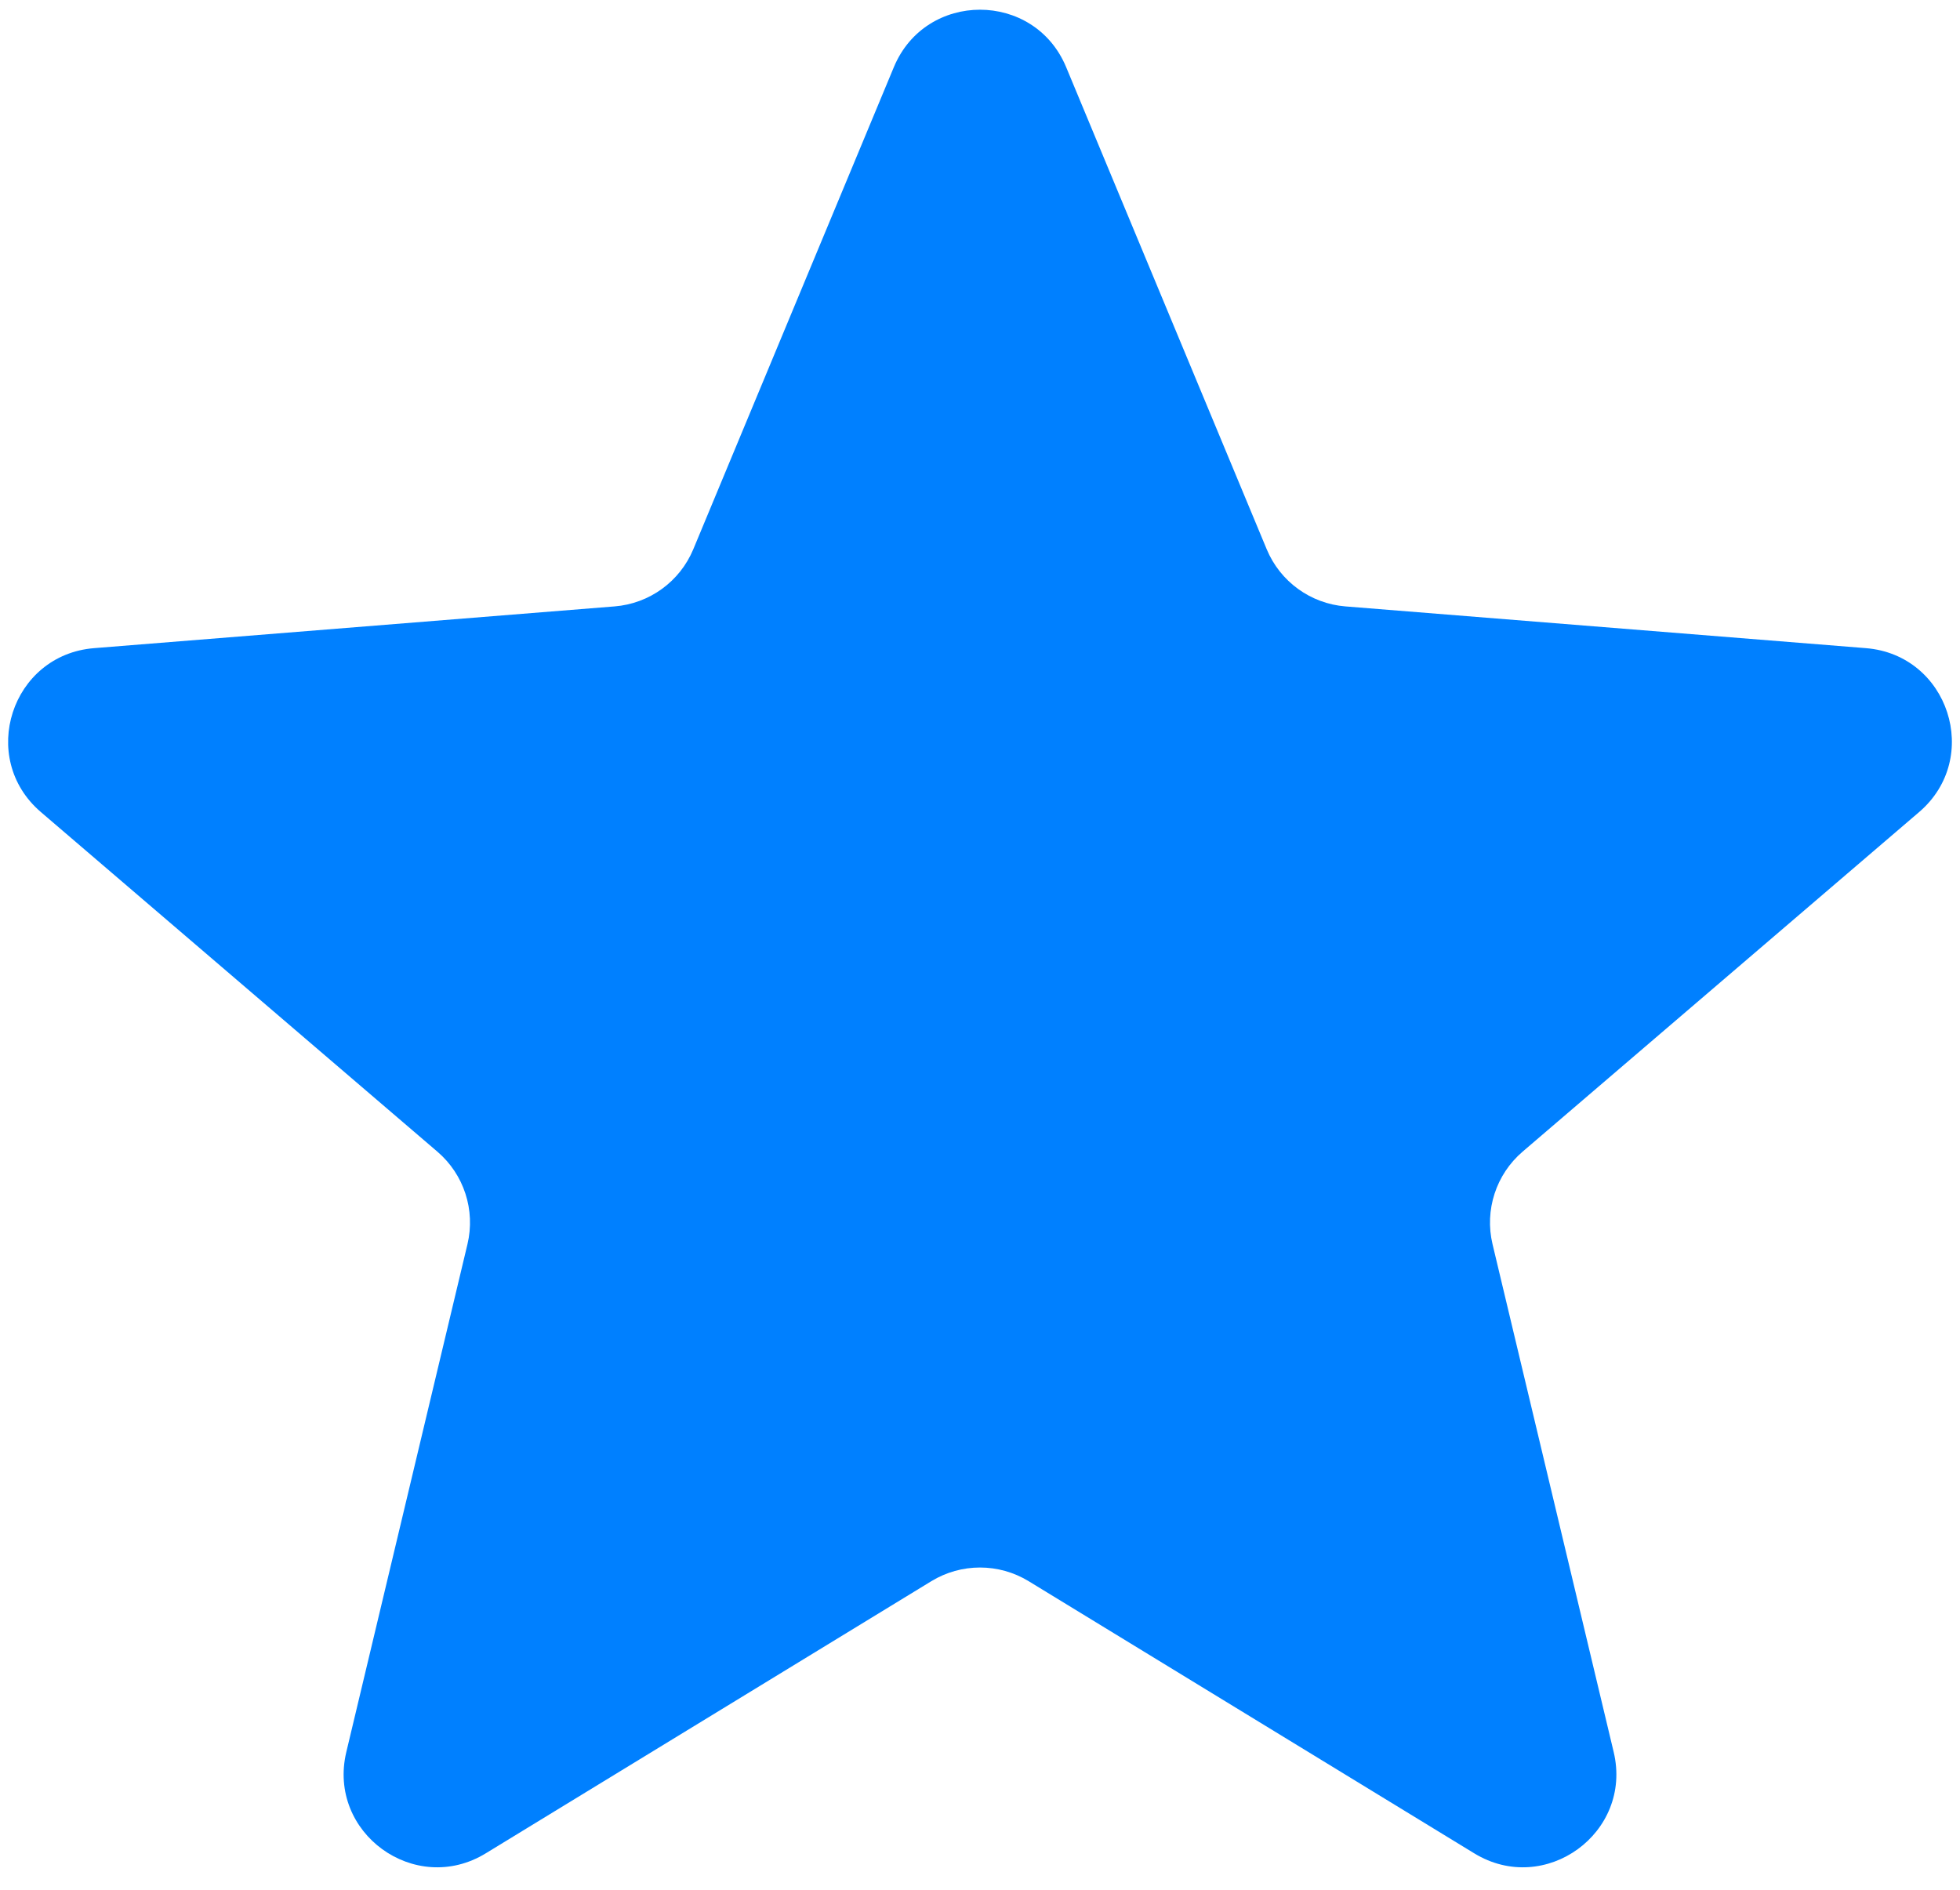
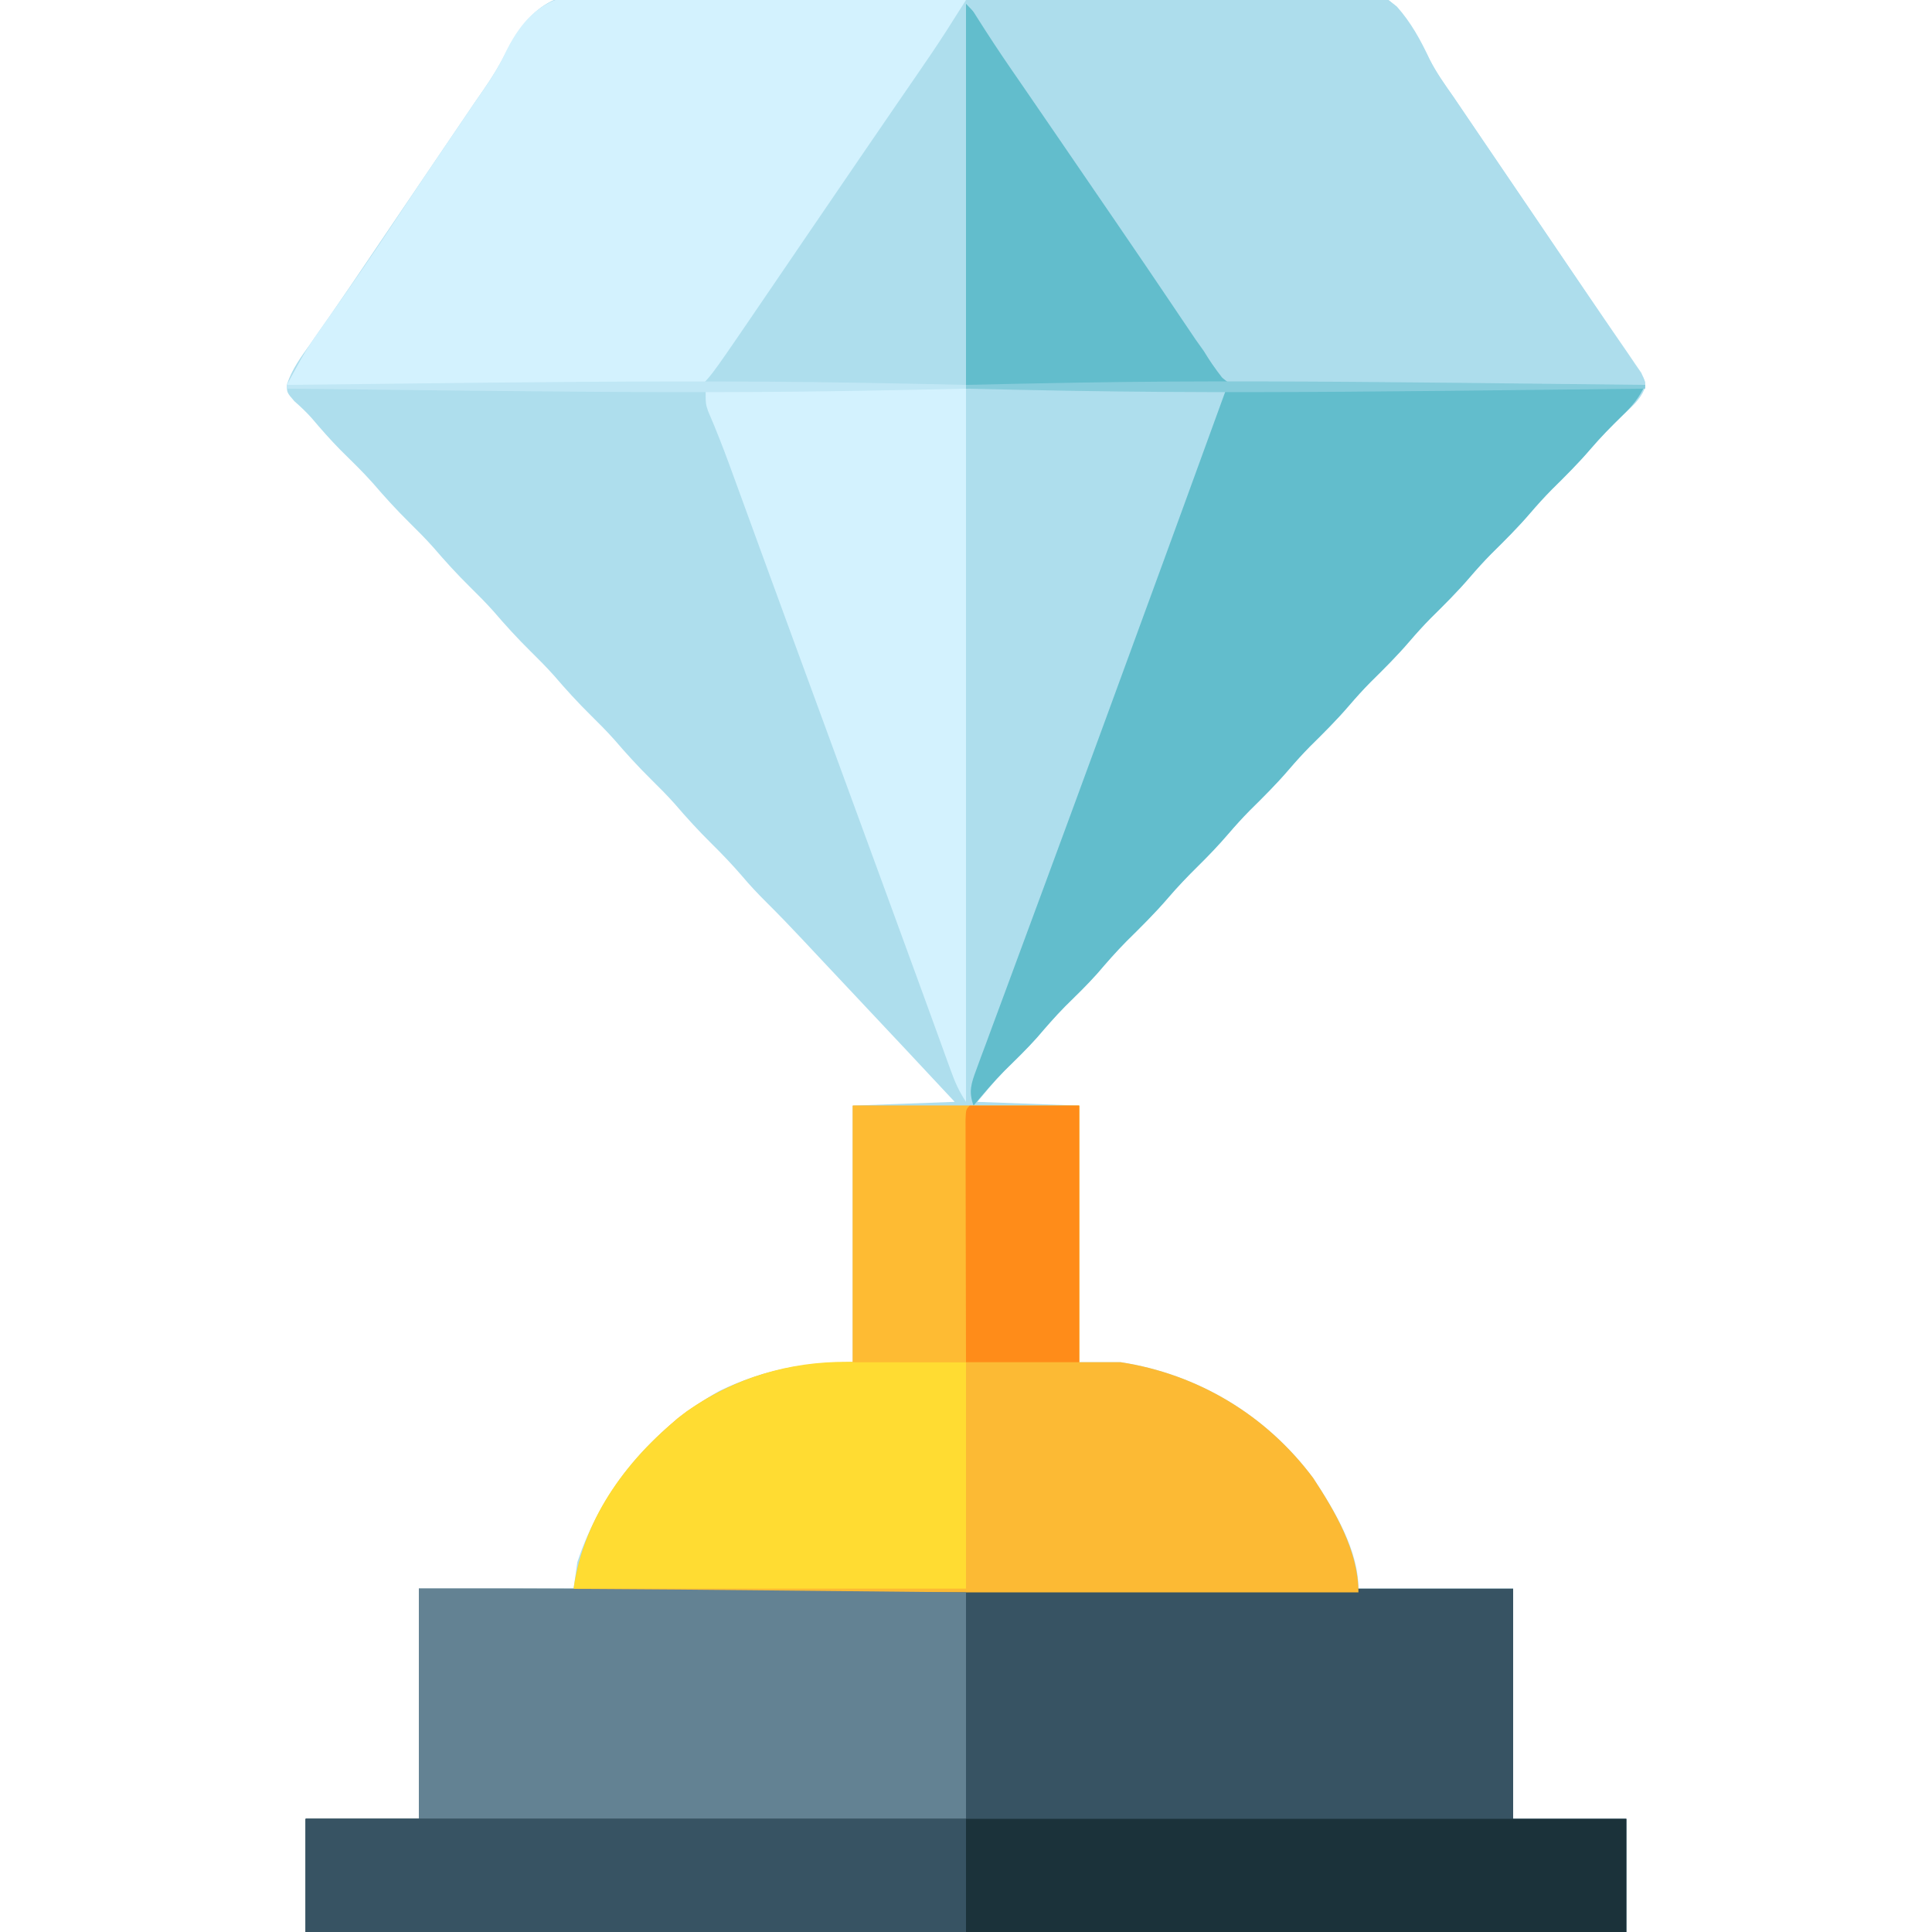
- <svg xmlns="http://www.w3.org/2000/svg" width="84" height="81" viewBox="0 0 84 81" fill="none">
-   <path d="M38.307 2.88C39.673 -0.405 44.327 -0.405 45.693 2.88L54.287 23.541C54.863 24.926 56.165 25.872 57.66 25.992L79.966 27.781C83.513 28.065 84.951 32.491 82.249 34.806L65.254 49.363C64.115 50.339 63.618 51.87 63.966 53.329L69.158 75.096C69.983 78.557 66.218 81.293 63.182 79.438L44.085 67.773C42.805 66.992 41.195 66.992 39.915 67.773L20.818 79.438C17.782 81.293 14.017 78.557 14.842 75.096L20.034 53.329C20.382 51.87 19.885 50.339 18.746 49.364L1.751 34.806C-0.951 32.491 0.487 28.065 4.034 27.781L26.34 25.992C27.835 25.872 29.137 24.926 29.713 23.541L38.307 2.88Z" fill="#0080FF" />
+ <svg xmlns="http://www.w3.org/2000/svg" version="1.1" width="512" height="512">
+   <path d="M0 0 C2.189 -0.024 4.378 -0.056 6.568 -0.096 C12.487 -0.177 18.4 -0.146 24.319 -0.089 C30.528 -0.043 36.736 -0.085 42.944 -0.114 C54.035 -0.149 65.124 -0.093 76.215 -0.001 C86.25 0.079 96.281 0.065 106.316 -0.018 C117.999 -0.114 129.679 -0.15 141.361 -0.097 C147.535 -0.069 153.706 -0.065 159.88 -0.124 C165.687 -0.176 171.487 -0.14 177.294 -0.036 C179.417 -0.012 181.541 -0.019 183.665 -0.059 C199.239 -0.324 199.239 -0.324 204.268 4.084 C207.911 8.361 210.566 13.067 213.08 18.07 C214.898 21.534 217.116 24.688 219.363 27.884 C220.185 29.091 221.004 30.3 221.822 31.51 C222.434 32.413 222.434 32.413 223.059 33.334 C224.387 35.29 225.713 37.247 227.04 39.204 C231.854 46.306 236.674 53.403 241.498 60.498 C244.62 65.089 247.733 69.687 250.843 74.286 C253.166 77.717 255.506 81.137 257.858 84.549 C259.019 86.236 260.174 87.926 261.327 89.618 C262.752 91.709 264.187 93.793 265.632 95.87 C266.259 96.795 266.886 97.72 267.531 98.673 C268.363 99.882 268.363 99.882 269.212 101.116 C270.266 103.329 270.266 103.329 270.064 105.477 C268.847 108.3 266.859 109.975 264.641 112.079 C261.529 115.094 258.513 118.093 255.703 121.392 C252.475 125.167 248.988 128.624 245.453 132.11 C243.468 134.123 241.605 136.184 239.766 138.329 C236.514 142.123 233.008 145.603 229.453 149.11 C227.468 151.123 225.605 153.184 223.766 155.329 C220.514 159.123 217.008 162.603 213.453 166.11 C211.468 168.123 209.605 170.184 207.766 172.329 C204.514 176.123 201.008 179.603 197.453 183.11 C195.468 185.123 193.605 187.184 191.766 189.329 C188.514 193.123 185.008 196.603 181.453 200.11 C179.468 202.123 177.605 204.184 175.766 206.329 C172.514 210.123 169.008 213.603 165.453 217.11 C163.468 219.123 161.605 221.184 159.766 223.329 C157.219 226.301 154.552 229.081 151.766 231.829 C149 234.557 146.353 237.314 143.828 240.267 C140.321 244.36 136.508 248.101 132.676 251.888 C129.997 254.601 127.52 257.437 125.043 260.333 C122.316 263.396 119.372 266.231 116.453 269.11 C113.866 271.734 111.482 274.493 109.086 277.29 C106.353 280.351 103.419 283.198 100.477 286.056 C97.926 288.678 95.608 291.519 93.266 294.329 C106.631 294.824 106.631 294.824 120.266 295.329 C120.266 317.769 120.266 340.209 120.266 363.329 C123.896 363.329 127.526 363.329 131.266 363.329 C151.724 366.481 169.856 377.362 182.277 394.028 C187.807 402.437 194.266 413.041 194.266 423.329 C207.796 423.329 221.326 423.329 235.266 423.329 C235.266 443.459 235.266 463.589 235.266 484.329 C245.166 484.329 255.066 484.329 265.266 484.329 C265.266 494.229 265.266 504.129 265.266 514.329 C149.766 514.329 34.266 514.329 -84.734 514.329 C-84.734 504.429 -84.734 494.529 -84.734 484.329 C-74.834 484.329 -64.934 484.329 -54.734 484.329 C-54.734 464.199 -54.734 444.069 -54.734 423.329 C-41.204 423.329 -27.674 423.329 -13.734 423.329 C-13.404 421.019 -13.074 418.709 -12.734 416.329 C-6.307 396.946 7.139 380.906 24.938 370.935 C36.566 365.325 47.307 363.329 60.266 363.329 C60.266 340.889 60.266 318.449 60.266 295.329 C73.631 294.834 73.631 294.834 87.266 294.329 C78.657 285.093 70.03 275.877 61.371 266.688 C58.557 263.702 55.748 260.713 52.941 257.72 C52.232 256.964 51.522 256.207 50.791 255.428 C49.445 253.994 48.1 252.56 46.756 251.125 C43.721 247.893 40.658 244.703 37.512 241.579 C35.198 239.281 32.989 236.953 30.891 234.454 C28.299 231.444 25.593 228.618 22.766 225.829 C19.358 222.468 16.191 218.992 13.078 215.36 C11.055 213.093 8.929 210.963 6.766 208.829 C3.358 205.468 0.191 201.992 -2.922 198.36 C-4.945 196.093 -7.071 193.963 -9.234 191.829 C-12.642 188.468 -15.809 184.992 -18.922 181.36 C-20.945 179.093 -23.071 176.963 -25.234 174.829 C-28.642 171.468 -31.809 167.992 -34.922 164.36 C-36.945 162.093 -39.071 159.963 -41.234 157.829 C-44.642 154.468 -47.809 150.992 -50.922 147.36 C-52.945 145.093 -55.071 142.963 -57.234 140.829 C-60.642 137.468 -63.809 133.992 -66.922 130.36 C-69.658 127.293 -72.606 124.449 -75.531 121.563 C-78.206 118.85 -80.694 116.012 -83.156 113.106 C-84.6 111.48 -86.106 110.078 -87.734 108.642 C-89.734 106.329 -89.734 106.329 -89.688 104.177 C-88.318 100.085 -85.976 96.951 -83.484 93.454 C-82.29 91.744 -81.098 90.033 -79.906 88.321 C-79.243 87.372 -78.58 86.423 -77.896 85.445 C-74.24 80.176 -70.654 74.859 -67.063 69.545 C-64.811 66.213 -62.556 62.883 -60.301 59.552 C-59.844 58.877 -59.388 58.203 -58.918 57.508 C-55.66 52.695 -52.399 47.885 -49.137 43.075 C-47.757 41.041 -46.378 39.007 -44.998 36.972 C-44.137 35.703 -43.276 34.433 -42.414 33.164 C-41.624 31.999 -40.834 30.833 -40.046 29.666 C-39.239 28.48 -38.425 27.3 -37.599 26.127 C-35.26 22.766 -33.222 19.407 -31.383 15.746 C-23.58 1.015 -15.927 -0.299 0 0 Z " fill="#AEDEED" transform="translate(165.7344,-2.329102)" />
+   <path d="M0 0 C95.7 0 191.4 0 290 0 C290 20.13 290 40.26 290 61 C299.9 61 309.8 61 320 61 C320 70.9 320 80.8 320 91 C204.5 91 89 91 -30 91 C-30 81.1 -30 71.2 -30 61 C-20.1 61 -10.2 61 0 61 C0 40.87 0 20.74 0 0 Z " fill="#375363" transform="translate(111,421)" />
+   <path d="M0 0 C19.8 0 39.6 0 60 0 C60 22.44 60 44.88 60 68 C63.63 68 67.26 68 71 68 C91.458 71.152 109.59 82.033 122.012 98.699 C127.874 107.613 134 118.146 134 129 C65.36 129 -3.28 129 -74 129 C-71.622 109.973 -60.751 95.147 -46.426 82.875 C-32.491 72.104 -17.429 68 0 68 C0 45.56 0 23.12 0 0 Z " fill="#FCBA34" transform="translate(226,293)" />
+   <path d="M0 0 C3.091 3.091 5.261 5.633 7.652 9.191 C8.34 10.209 9.027 11.227 9.735 12.275 C10.825 13.902 10.825 13.902 11.938 15.562 C12.701 16.695 13.465 17.827 14.229 18.959 C15.767 21.237 17.303 23.515 18.837 25.794 C21.788 30.168 24.766 34.524 27.75 38.875 C28.8 40.408 29.849 41.94 30.898 43.473 C31.666 44.592 31.666 44.592 32.448 45.735 C35.092 49.593 37.733 53.453 40.375 57.312 C40.903 58.083 41.431 58.854 41.974 59.648 C44.948 63.993 47.914 68.343 50.871 72.699 C51.527 73.665 52.184 74.631 52.86 75.626 C54.116 77.475 55.371 79.325 56.625 81.177 C57.773 82.866 58.944 84.54 60.141 86.194 C62 89 62 89 63.229 91.87 C65.087 95.571 66.645 97.522 70 100 C77.971 102.165 86.667 101.418 94.844 101.293 C97.299 101.295 99.753 101.302 102.208 101.313 C108.653 101.33 115.096 101.281 121.541 101.219 C128.124 101.167 134.706 101.177 141.289 101.182 C154.193 101.182 167.096 101.115 180 101 C178.379 104.444 176.575 106.607 173.812 109.25 C170.914 112.079 168.13 114.92 165.5 118 C162.248 121.794 158.743 125.274 155.188 128.781 C153.203 130.794 151.339 132.854 149.5 135 C146.248 138.794 142.743 142.274 139.188 145.781 C137.203 147.794 135.339 149.854 133.5 152 C130.248 155.794 126.743 159.274 123.188 162.781 C121.203 164.794 119.339 166.854 117.5 169 C114.248 172.794 110.743 176.274 107.188 179.781 C105.203 181.794 103.339 183.854 101.5 186 C98.248 189.794 94.743 193.274 91.188 196.781 C89.203 198.794 87.339 200.854 85.5 203 C82.248 206.794 78.743 210.274 75.188 213.781 C73.203 215.794 71.339 217.854 69.5 220 C66.953 222.971 64.286 225.751 61.5 228.5 C58.734 231.228 56.087 233.985 53.562 236.938 C50.055 241.031 46.243 244.772 42.41 248.559 C39.731 251.272 37.254 254.108 34.777 257.004 C32.05 260.067 29.106 262.902 26.188 265.781 C23.599 268.406 21.214 271.167 18.816 273.965 C16.064 277.049 13.099 279.91 10.156 282.812 C7.265 285.746 4.629 288.832 2 292 C0.65 288.311 1.37 286.163 2.712 282.54 C3.317 280.883 3.317 280.883 3.934 279.193 C4.385 277.991 4.836 276.789 5.301 275.551 C5.769 274.279 6.237 273.007 6.703 271.735 C7.965 268.304 9.239 264.879 10.516 261.454 C11.852 257.862 13.176 254.265 14.501 250.669 C16.647 244.847 18.8 239.028 20.958 233.211 C23.609 226.062 26.245 218.908 28.871 211.75 C29.427 210.236 29.427 210.236 29.993 208.691 C30.721 206.707 31.449 204.722 32.177 202.738 C33.612 198.827 35.05 194.916 36.488 191.006 C41.719 176.782 46.924 162.548 52.125 148.312 C52.515 147.244 52.906 146.175 53.308 145.074 C54.438 141.983 55.566 138.892 56.695 135.801 C57.012 134.933 57.33 134.064 57.656 133.17 C61.448 122.784 65.221 112.391 69 102 C46.23 102 23.46 102 0 102 C0 68.34 0 34.68 0 0 Z " fill="#62BDCC" transform="translate(256,1)" />
+   <path d="M0 0 C14.394 -0.422 28.788 -0.737 43.187 -0.933 C49.875 -1.025 56.558 -1.153 63.243 -1.358 C69.702 -1.554 76.156 -1.661 82.617 -1.708 C85.075 -1.741 87.533 -1.806 89.989 -1.903 C108.712 -2.616 108.712 -2.616 114.175 1.731 C117.938 5.948 120.493 10.638 122.878 15.732 C124.614 19.241 126.838 22.367 129.098 25.555 C129.919 26.762 130.739 27.971 131.556 29.181 C132.168 30.084 132.168 30.084 132.793 31.005 C134.121 32.961 135.448 34.918 136.774 36.875 C141.184 43.38 145.598 49.881 150.016 56.379 C157.774 67.792 165.515 79.217 173.188 90.688 C173.878 91.716 174.568 92.745 175.279 93.804 C175.902 94.739 176.526 95.674 177.168 96.637 C177.717 97.459 178.267 98.281 178.833 99.128 C180 101 180 101 180 102 C165.779 102.211 151.558 102.368 137.336 102.466 C130.732 102.513 124.129 102.577 117.525 102.679 C111.151 102.777 104.779 102.831 98.404 102.854 C95.973 102.871 93.542 102.903 91.112 102.952 C87.704 103.017 84.301 103.026 80.892 103.022 C79.387 103.07 79.387 103.07 77.852 103.12 C73.622 103.064 71.048 102.957 67.848 100.034 C66.06 97.76 64.504 95.467 63 93 C62.291 92.005 61.582 91.01 60.851 89.985 C60.258 89.106 59.665 88.226 59.055 87.32 C58.377 86.319 57.699 85.317 57.001 84.286 C56.299 83.243 55.598 82.2 54.875 81.125 C54.125 80.015 53.375 78.906 52.624 77.796 C51.12 75.573 49.617 73.349 48.114 71.125 C45.175 66.781 42.215 62.451 39.25 58.125 C38.73 57.365 38.209 56.606 37.673 55.823 C36.636 54.308 35.598 52.793 34.561 51.278 C32.962 48.944 31.363 46.609 29.766 44.273 C29.227 43.486 28.688 42.698 28.132 41.886 C27.05 40.305 25.969 38.723 24.887 37.141 C22.11 33.08 19.328 29.022 16.539 24.969 C15.967 24.137 15.396 23.305 14.807 22.447 C13.731 20.882 12.655 19.319 11.576 17.756 C8.74 13.624 5.993 9.447 3.308 5.215 C2.686 4.235 2.064 3.255 1.423 2.246 C0.954 1.505 0.484 0.764 0 0 Z " fill="#ADDDEC" transform="translate(256,0)" />
+   <path d="M0 0 C2.494 0.034 4.988 0.059 7.482 0.077 C14.015 0.146 20.541 0.322 27.071 0.522 C33.746 0.717 40.424 0.788 47.102 0.879 C60.18 1.071 73.254 1.375 86.328 1.758 C85.226 3.497 84.123 5.235 83.02 6.973 C82.406 7.941 81.792 8.909 81.159 9.906 C78.587 13.913 75.907 17.84 73.203 21.758 C72.062 23.418 70.922 25.078 69.781 26.738 C69.207 27.573 68.633 28.407 68.041 29.267 C65.338 33.197 62.646 37.134 59.953 41.07 C59.423 41.846 58.892 42.621 58.345 43.42 C54.166 49.528 49.996 55.642 45.828 61.758 C44.566 63.608 43.305 65.458 42.043 67.309 C39.616 70.867 37.192 74.427 34.77 77.988 C19.114 100.972 19.114 100.972 16.328 103.758 C14.899 103.853 13.464 103.88 12.032 103.878 C11.105 103.879 10.178 103.881 9.223 103.882 C8.198 103.879 7.173 103.875 6.117 103.871 C4.507 103.872 4.507 103.872 2.865 103.872 C-0.7 103.871 -4.266 103.863 -7.832 103.855 C-10.297 103.854 -12.762 103.852 -15.226 103.851 C-21.728 103.847 -28.23 103.838 -34.732 103.826 C-41.361 103.816 -47.99 103.812 -54.619 103.807 C-67.637 103.796 -80.654 103.779 -93.672 103.758 C-92.878 102.315 -92.082 100.874 -91.285 99.433 C-90.842 98.63 -90.399 97.827 -89.943 97 C-88.483 94.425 -86.887 92 -85.176 89.586 C-84.543 88.686 -83.909 87.786 -83.257 86.859 C-82.59 85.918 -81.922 84.977 -81.234 84.008 C-76.064 76.647 -70.95 69.259 -65.984 61.758 C-59.224 51.553 -52.361 41.42 -45.482 31.295 C-45.089 30.713 -44.695 30.131 -44.29 29.532 C-43.441 28.286 -42.582 27.047 -41.71 25.817 C-39.288 22.357 -37.228 18.948 -35.434 15.12 C-27.276 -1.164 -16.892 -0.671 0 0 Z " fill="#D3F2FE" transform="translate(169.6719,-1.757812)" />
+   <path d="M0 0 C115.5 0 231 0 350 0 C350 9.9 350 19.8 350 30 C234.5 30 119 30 0 30 C0 20.1 0 10.2 0 0 Z " fill="#1B323A" transform="translate(81,482)" />
+   <path d="M0 0 C30.679 -0.056 61.348 0.145 92.026 0.464 C99.094 0.536 106.163 0.606 113.231 0.676 C123.821 0.782 134.41 0.891 145 1 C145 20.8 145 40.6 145 61 C97.15 61 49.3 61 0 61 C0 40.87 0 20.74 0 0 Z " fill="#638293" transform="translate(111,421)" />
+   <path d="M0 0 C22.77 0 45.54 0 69 0 C69 62.37 69 124.74 69 189 C67.101 186.152 66.084 183.785 64.926 180.586 C64.513 179.453 64.101 178.321 63.676 177.154 C63.221 175.895 62.767 174.635 62.312 173.375 C61.831 172.05 61.349 170.725 60.867 169.4 C59.813 166.503 58.761 163.605 57.709 160.706 C54.977 153.176 52.219 145.656 49.464 138.134 C48.174 134.61 46.885 131.085 45.595 127.56 C40.405 113.37 35.204 99.185 30 85 C28.695 81.443 27.39 77.885 26.085 74.328 C25.197 71.907 24.309 69.486 23.421 67.065 C20.983 60.42 18.551 53.773 16.126 47.124 C14.773 43.416 13.42 39.708 12.066 36 C11.404 34.187 10.743 32.374 10.083 30.561 C9.152 28.003 8.219 25.447 7.285 22.891 C6.995 22.094 6.704 21.297 6.405 20.476 C4.603 15.563 2.712 10.702 0.627 5.901 C0 4 0 4 0 0 Z " fill="#D3F2FE" transform="translate(187,103)" />
+   <path d="M0 0 C57.75 0 115.5 0 175 0 C175 9.9 175 19.8 175 30 C117.25 30 59.5 30 0 30 C0 20.1 0 10.2 0 0 Z " fill="#375363" transform="translate(81,482)" />
+   <path d="M0 0 C1.2 0.002 1.2 0.002 2.424 0.003 C5.39 0.008 8.355 0.022 11.32 0.035 C21.282 0.066 21.282 0.066 31.445 0.098 C31.445 19.898 31.445 39.698 31.445 60.098 C-2.875 60.098 -37.195 60.098 -72.555 60.098 C-69.796 40.787 -57.758 24.849 -42.555 13.098 C-29.693 4.189 -15.583 -0.093 0 0 Z " fill="#FFDC32" transform="translate(224.5547,360.9023)" />
+   <path d="M0 0 C19.8 0 39.6 0 60 0 C60 22.44 60 44.88 60 68 C40.2 68 20.4 68 0 68 C0 45.56 0 23.12 0 0 Z " fill="#FEBB33" transform="translate(226,293)" />
+   <path d="M0 0 C9.57 0 19.14 0 29 0 C29 22.44 29 44.88 29 68 C19.1 68 9.2 68 -1 68 C-1.04 51.319 -1.04 51.319 -1.049 44.232 C-1.055 39.389 -1.062 34.545 -1.075 29.701 C-1.086 25.798 -1.092 21.894 -1.095 17.991 C-1.097 16.499 -1.1 15.006 -1.106 13.514 C-1.113 11.431 -1.114 9.347 -1.114 7.264 C-1.116 6.076 -1.118 4.888 -1.12 3.664 C-1 1 -1 1 0 0 Z " fill="#FF8C19" transform="translate(257,293)" />
+   <path d="M0 0 C1.268 0.013 2.537 0.026 3.843 0.039 C19.625 0.2 35.406 0.374 51.188 0.562 C51.188 0.892 51.188 1.222 51.188 1.562 C34.125 1.766 17.063 1.953 0 2.125 C-1.259 2.138 -2.519 2.15 -3.816 2.164 C-36.3 2.488 -68.768 2.696 -101.25 2.125 C-101.98 2.112 -102.71 2.099 -103.462 2.086 C-111.913 1.936 -120.363 1.764 -128.812 1.562 C-128.812 1.232 -128.812 0.902 -128.812 0.562 C-119.626 0.343 -110.438 0.161 -101.25 0 C-100.525 -0.013 -99.801 -0.025 -99.055 -0.039 C-66.034 -0.606 -33.022 -0.334 0 0 Z " fill="#86CCDB" transform="translate(384.8125,101.4375)" />
+   <path d="M0 0 C0.743 0.013 1.486 0.026 2.251 0.039 C10.876 0.19 19.501 0.361 28.125 0.562 C28.125 0.892 28.125 1.222 28.125 1.562 C18.751 1.781 9.376 1.963 0 2.125 C-0.737 2.138 -1.474 2.15 -2.234 2.164 C-35.243 2.721 -68.24 2.462 -101.25 2.125 C-103.133 2.106 -103.133 2.106 -105.054 2.086 C-120.661 1.926 -136.268 1.751 -151.875 1.562 C-151.875 1.232 -151.875 0.902 -151.875 0.562 C-135 0.359 -118.125 0.172 -101.25 0 C-100.003 -0.013 -98.757 -0.025 -97.472 -0.039 C-64.976 -0.366 -32.495 -0.561 0 0 Z " fill="#C0E7F5" transform="translate(227.875,101.4375)" />
</svg>
